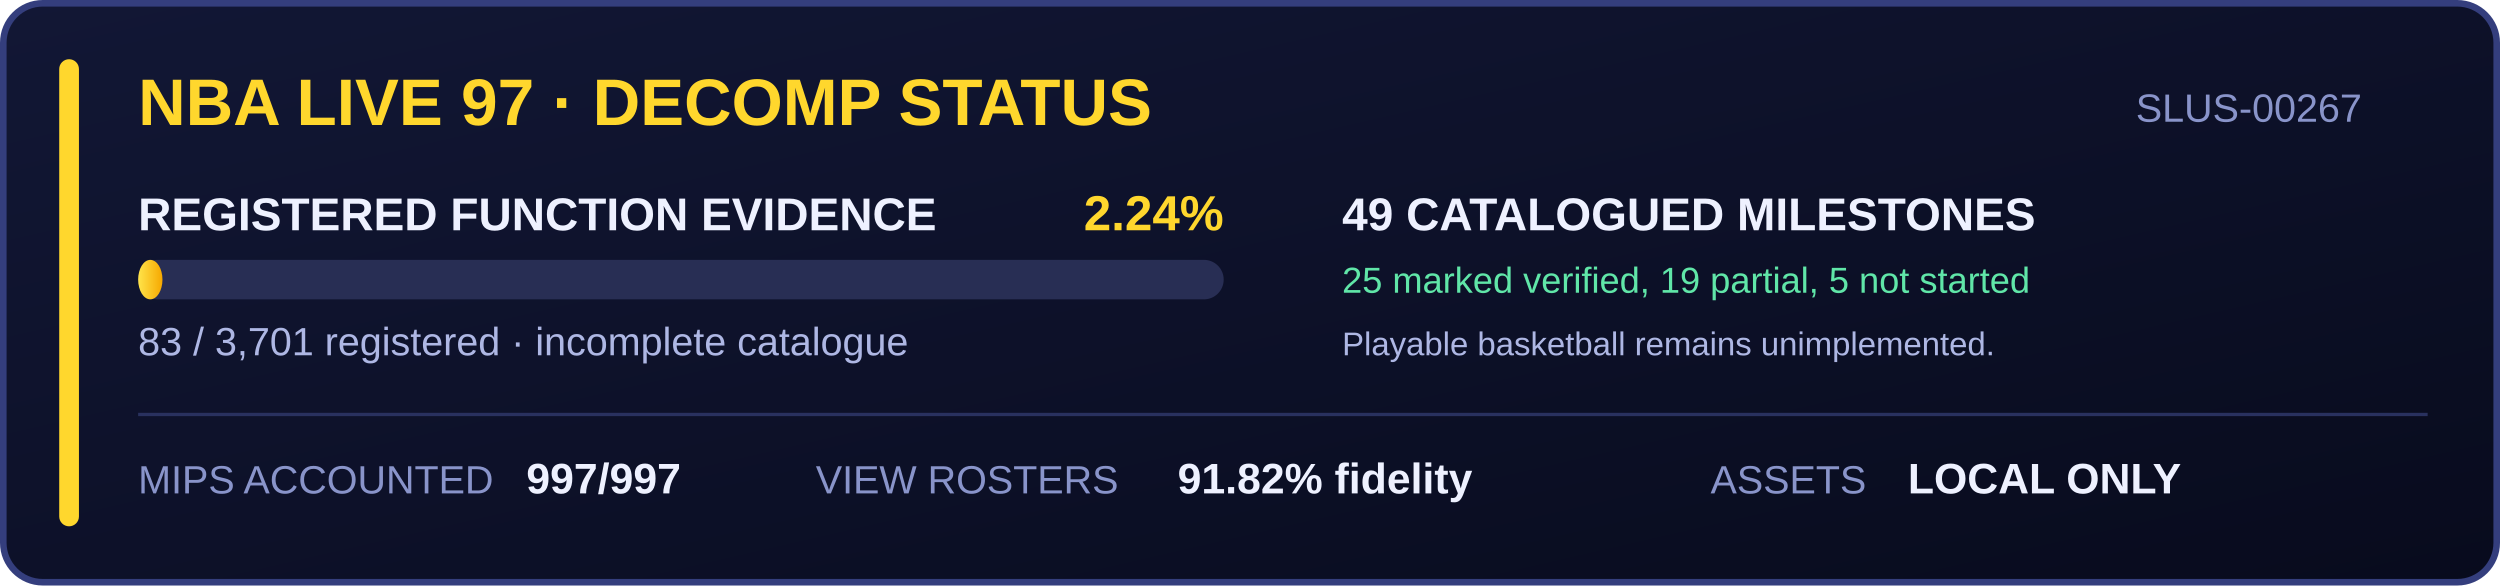
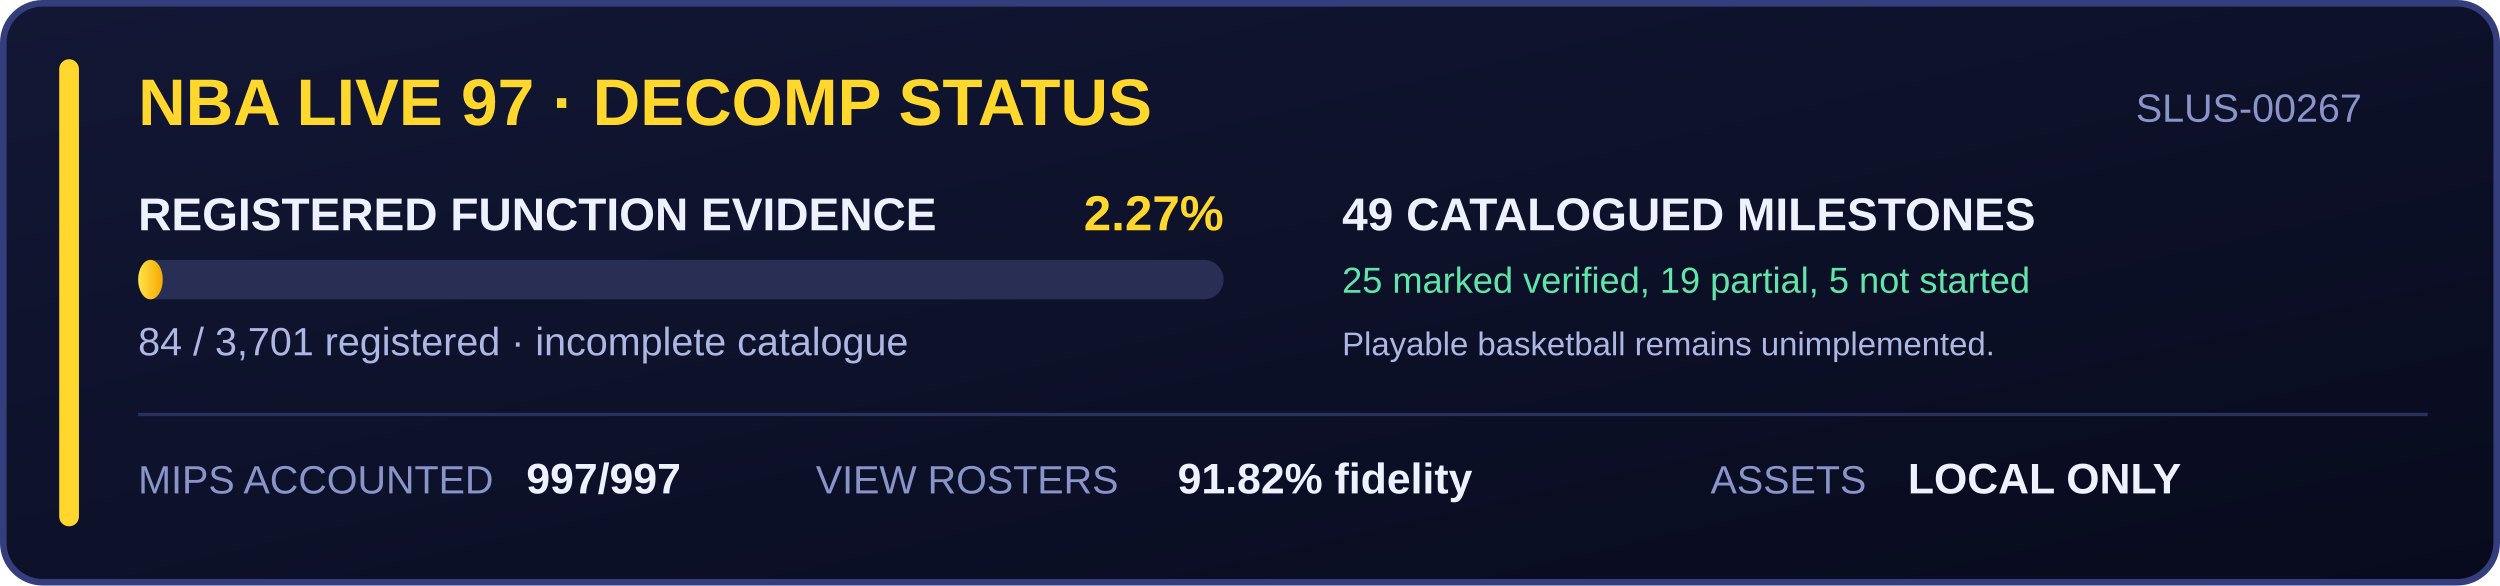
<svg xmlns="http://www.w3.org/2000/svg" width="760" height="178" viewBox="0 0 760 178" role="img" aria-labelledby="title desc">
  <defs>
    <linearGradient id="panel" x1="0" y1="0" x2="1" y2="1">
      <stop stop-color="#121735" />
      <stop offset="1" stop-color="#080b1d" />
    </linearGradient>
    <linearGradient id="gold" x1="0" y1="0" x2="1" y2="0">
      <stop stop-color="#ffe44a" />
      <stop offset="1" stop-color="#f6a800" />
    </linearGradient>
  </defs>
  <rect x="1" y="1" width="758" height="176" rx="12" fill="url(#panel)" stroke="#343e7d" stroke-width="2" />
  <rect x="18" y="18" width="6" height="142" rx="3" fill="#ffd72d" />
  <g font-family="Segoe UI, Arial, sans-serif">
    <text x="42" y="38" fill="#ffd72d" font-size="20" font-weight="700">NBA LIVE 97 · DECOMP STATUS</text>
    <text x="718" y="37" fill="#8994ca" font-size="12" text-anchor="end">SLUS-00267</text>
    <text x="42" y="70" fill="#eef1ff" font-size="14" font-weight="600">REGISTERED FUNCTION EVIDENCE</text>
-     <text x="372" y="70" fill="#ffd72d" font-size="15" font-weight="700" text-anchor="end">2.24%</text>
+     <text x="372" y="70" fill="#ffd72d" font-size="15" font-weight="700" text-anchor="end">2.27%</text>
    <rect x="42" y="79" width="330" height="12" rx="6" fill="#282e54" />
-     <rect x="42" y="79" width="7.39" height="12" rx="6" fill="url(#gold)" />
-     <text x="42" y="108" fill="#aeb7e4" font-size="12">83 / 3,701 registered · incomplete catalogue</text>
+     <rect x="42" y="79" width="7.49" height="12" rx="6" fill="url(#gold)" />
+     <text x="42" y="108" fill="#aeb7e4" font-size="12">84 / 3,701 registered · incomplete catalogue</text>
    <text x="408" y="70" fill="#eef1ff" font-size="14" font-weight="600">49 CATALOGUED MILESTONES</text>
    <text x="408" y="89" fill="#60e6a8" font-size="11">25 marked verified, 19 partial, 5 not started</text>
    <text x="408" y="108" fill="#aeb7e4" font-size="10">Playable basketball remains unimplemented.</text>
    <line x1="42" y1="126" x2="738" y2="126" stroke="#29315f" />
    <text x="42" y="150" fill="#8994ca" font-size="12">MIPS ACCOUNTED</text>
    <text x="160" y="150" fill="#eef1ff" font-size="13" font-weight="700">997/997</text>
    <text x="248" y="150" fill="#8994ca" font-size="12">VIEW ROSTERS</text>
    <text x="358" y="150" fill="#eef1ff" font-size="13" font-weight="700">91.82% fidelity</text>
    <text x="520" y="150" fill="#8994ca" font-size="12">ASSETS</text>
    <text x="580" y="150" fill="#eef1ff" font-size="13" font-weight="700">LOCAL ONLY</text>
  </g>
</svg>
